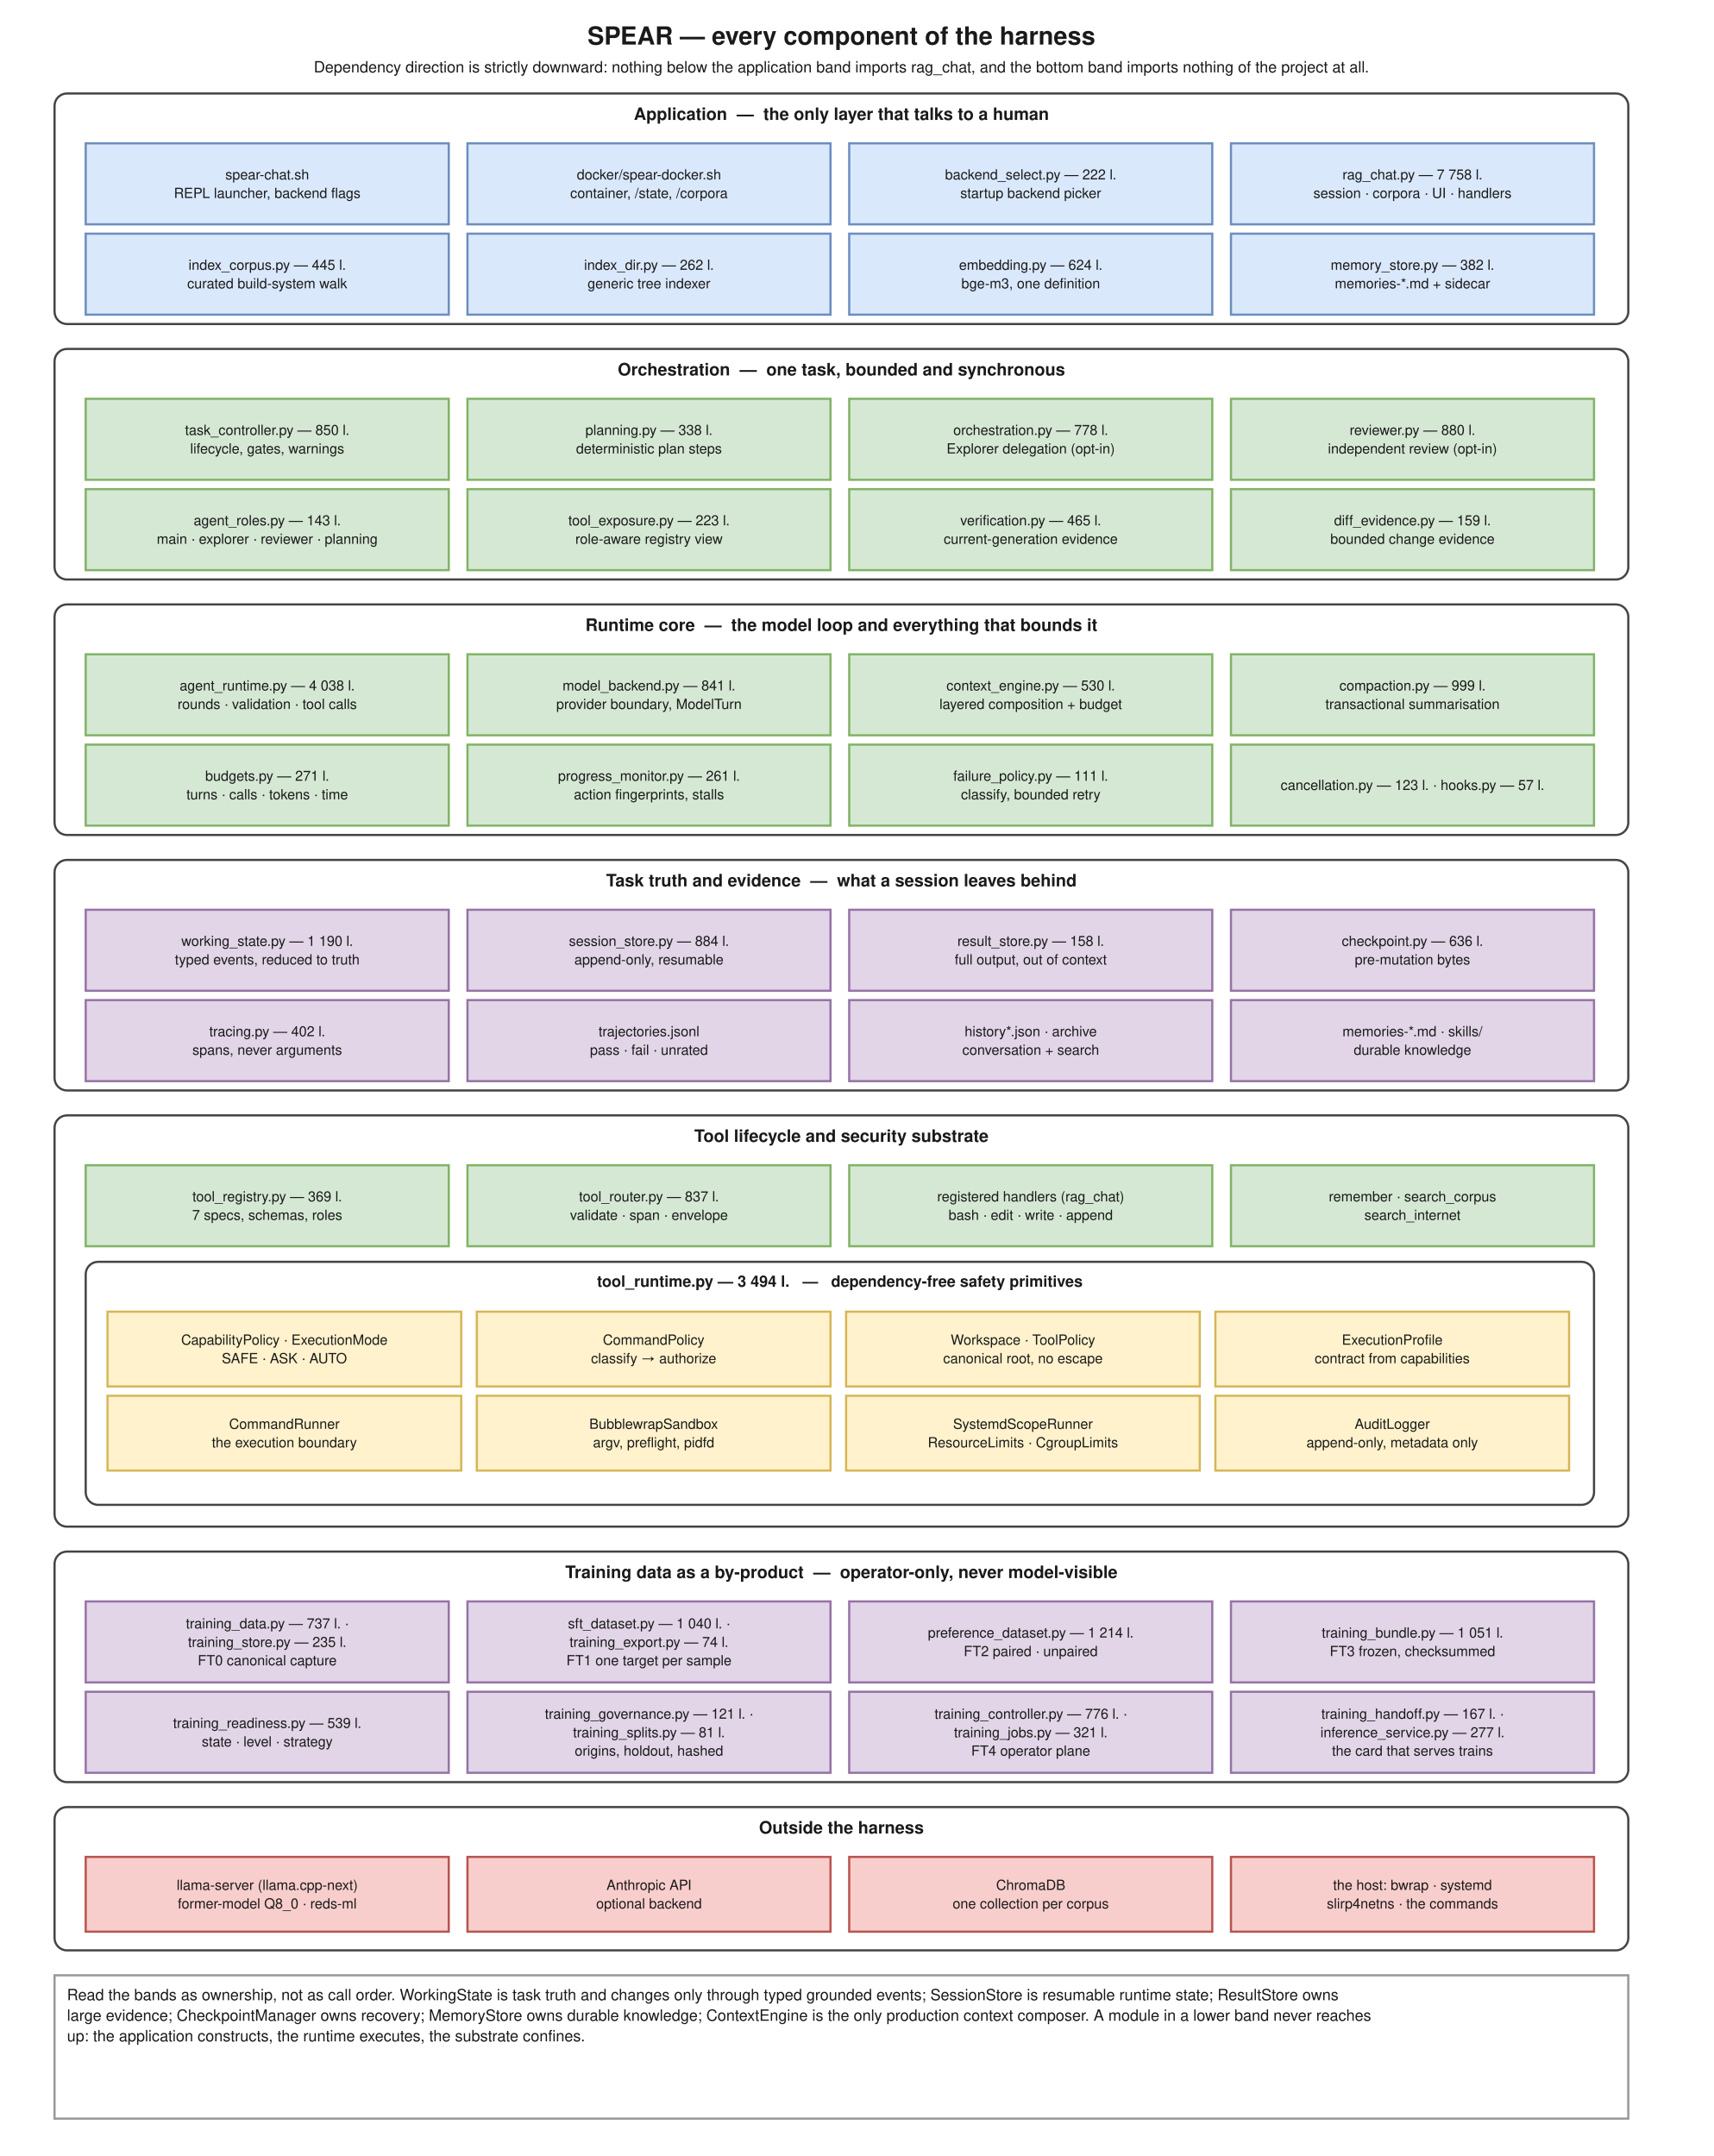
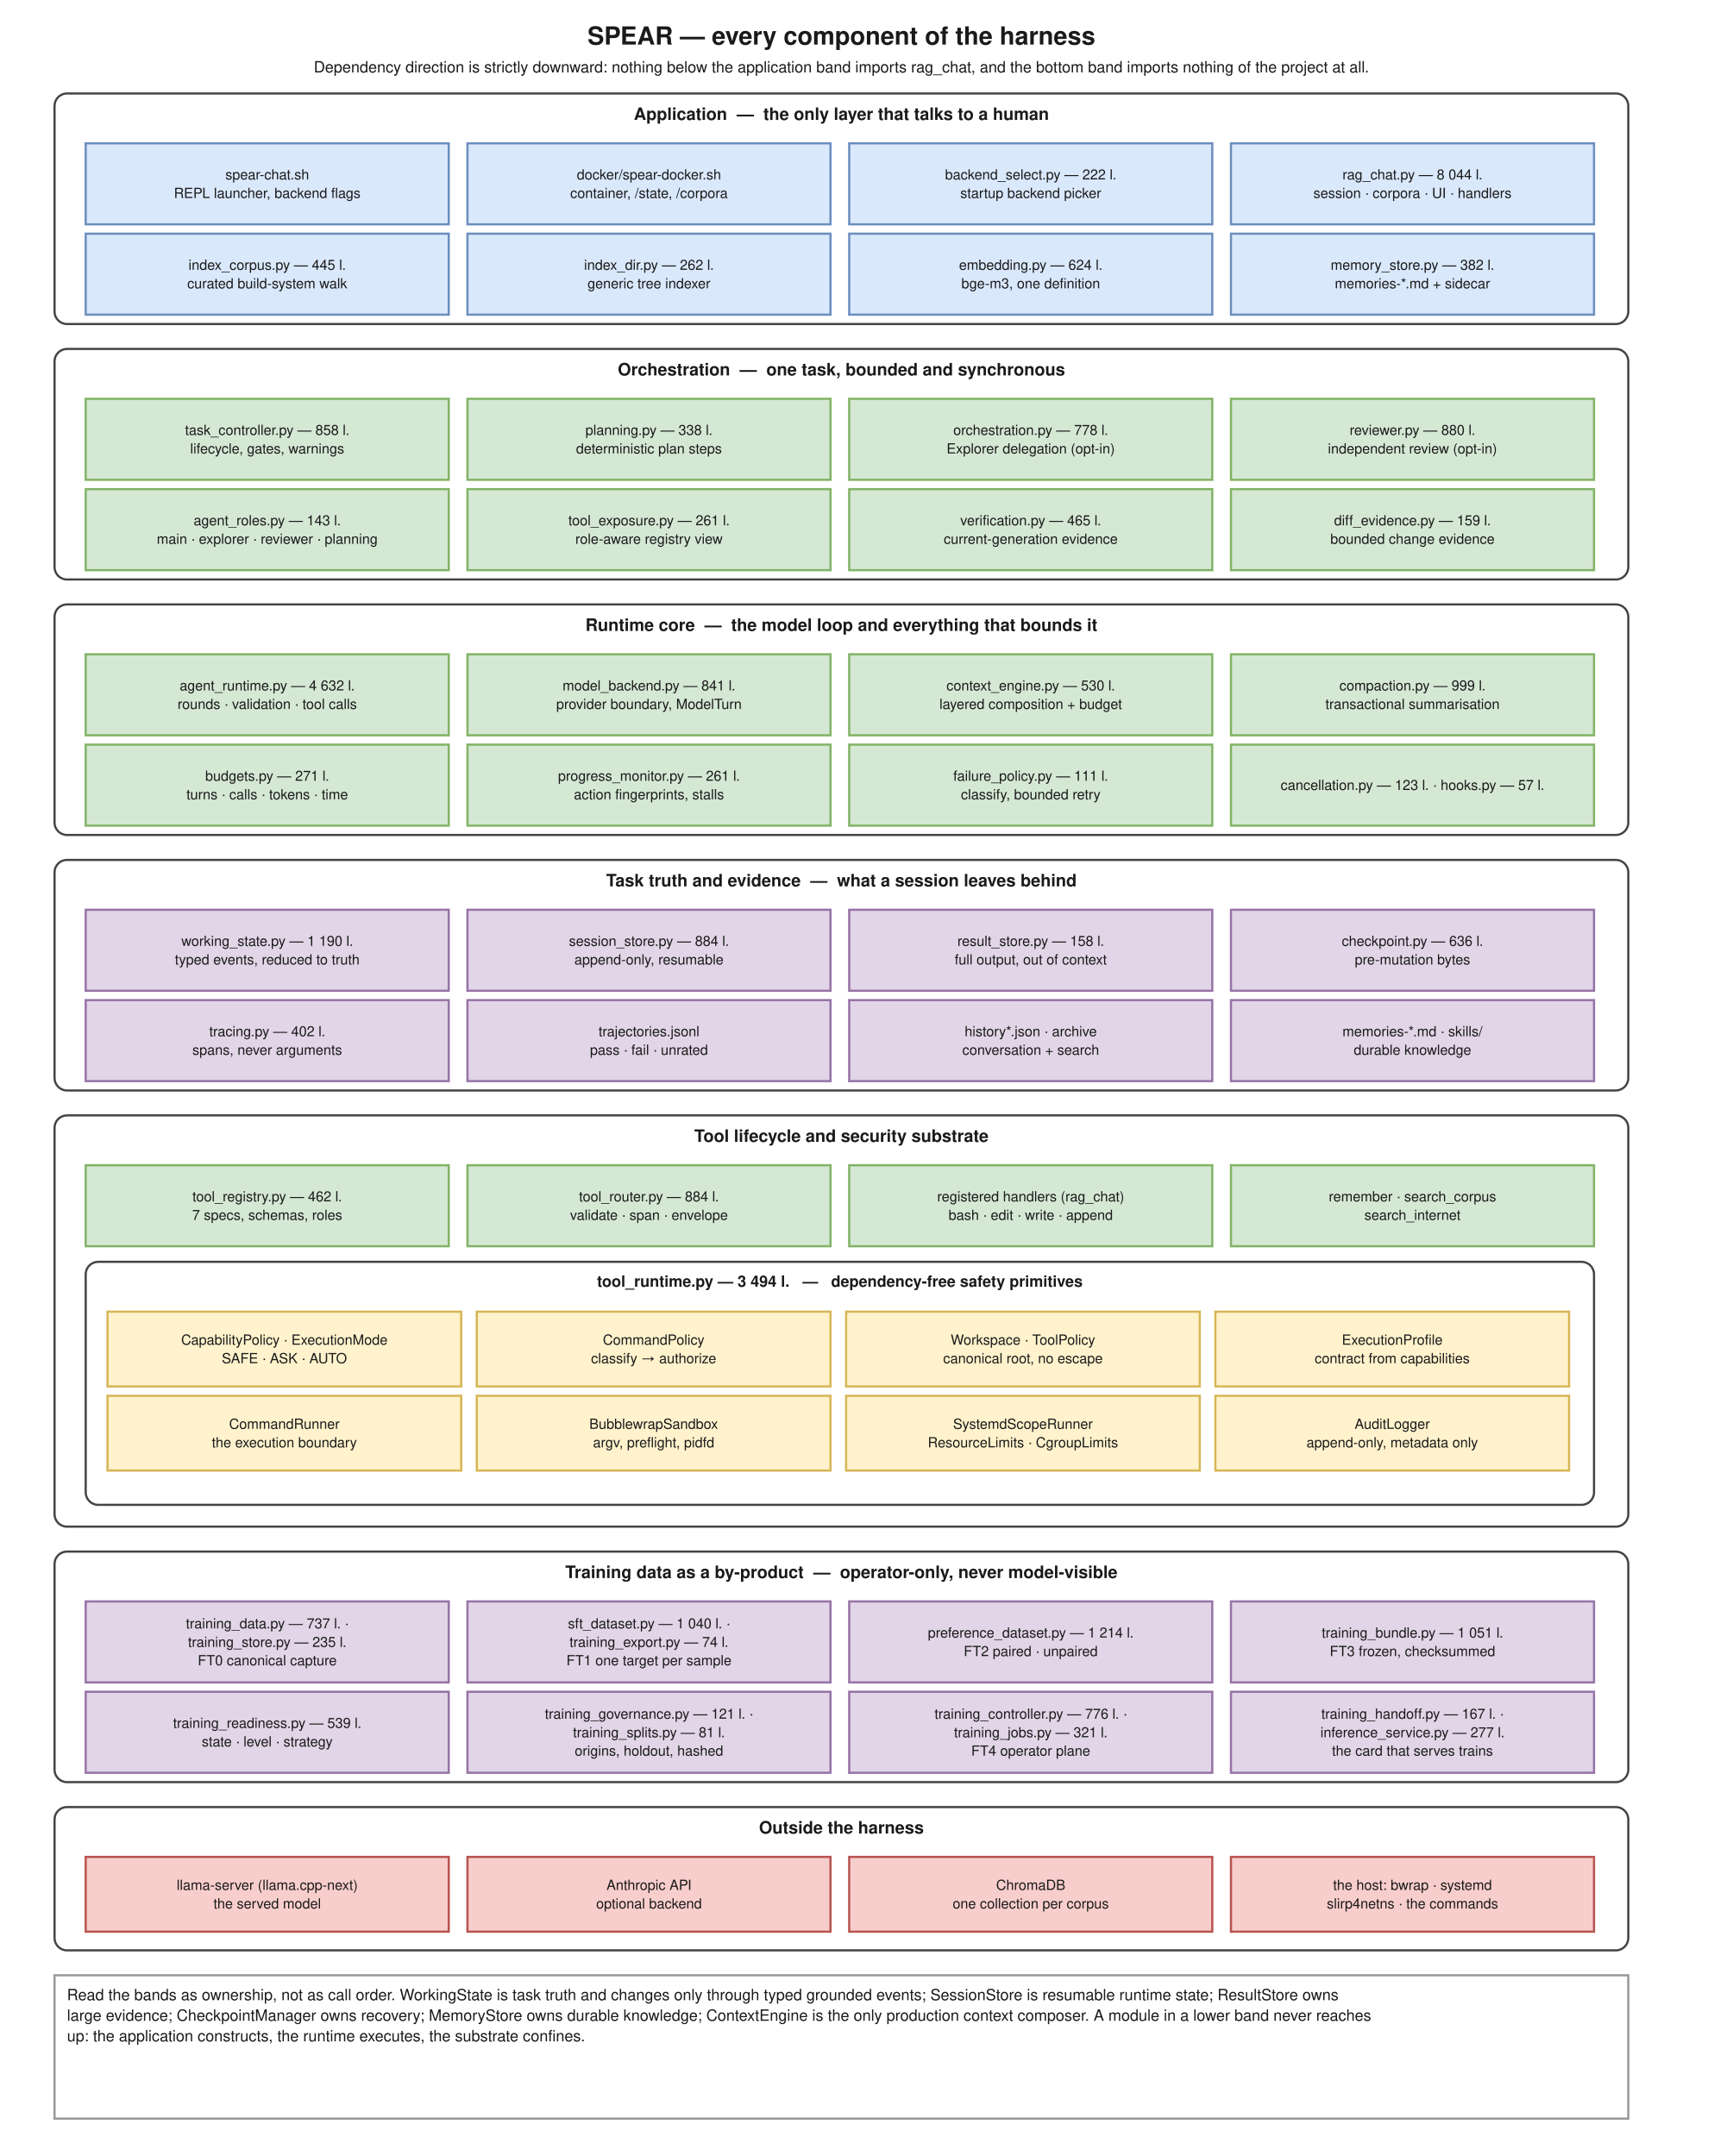
<svg xmlns="http://www.w3.org/2000/svg" viewBox="0 0 1100 1384" width="1100" height="1384" font-family="Helvetica,Arial,sans-serif">
  <defs>
    <marker id="ah" markerWidth="10" markerHeight="8" refX="9" refY="4" orient="auto">
      <path d="M0,0 L10,4 L0,8 z" fill="#444444" />
    </marker>
  </defs>
  <rect width="1100" height="1384" fill="#ffffff" />
  <text x="540.0" y="28.6" font-size="16" text-anchor="middle" xml:space="preserve" fill="#1a1a1a" font-weight="bold">SPEAR — every component of the harness</text>
  <text x="540.0" y="46.5" font-size="10" text-anchor="middle" xml:space="preserve" fill="#1a1a1a">Dependency direction is strictly downward: nothing below the application band imports rag_chat, and the bottom band imports nothing of the project at all.</text>
  <rect x="35" y="60" width="1010" height="148" rx="8" ry="8" fill="none" stroke="#444444" stroke-width="1.4" />
  <text x="540.0" y="77.0" font-size="11" text-anchor="middle" xml:space="preserve" fill="#1a1a1a" font-weight="bold">Application  —  the only layer that talks to a human</text>
  <rect x="55" y="92" width="233" height="52" rx="0" ry="0" fill="#dae8fc" stroke="#6c8ebf" stroke-width="1.4" />
  <text x="171.5" y="115.2" font-size="9" text-anchor="middle" xml:space="preserve" fill="#1a1a1a">spear-chat.sh</text>
  <text x="171.5" y="127.1" font-size="9" text-anchor="middle" xml:space="preserve" fill="#1a1a1a">REPL launcher, backend flags</text>
  <rect x="300" y="92" width="233" height="52" rx="0" ry="0" fill="#dae8fc" stroke="#6c8ebf" stroke-width="1.4" />
  <text x="416.5" y="115.2" font-size="9" text-anchor="middle" xml:space="preserve" fill="#1a1a1a">docker/spear-docker.sh</text>
  <text x="416.5" y="127.1" font-size="9" text-anchor="middle" xml:space="preserve" fill="#1a1a1a">container, /state, /corpora</text>
  <rect x="545" y="92" width="233" height="52" rx="0" ry="0" fill="#dae8fc" stroke="#6c8ebf" stroke-width="1.4" />
  <text x="661.5" y="115.2" font-size="9" text-anchor="middle" xml:space="preserve" fill="#1a1a1a">backend_select.py — 222 l.</text>
  <text x="661.5" y="127.1" font-size="9" text-anchor="middle" xml:space="preserve" fill="#1a1a1a">startup backend picker</text>
  <rect x="790" y="92" width="233" height="52" rx="0" ry="0" fill="#dae8fc" stroke="#6c8ebf" stroke-width="1.4" />
-   <text x="906.5" y="115.2" font-size="9" text-anchor="middle" xml:space="preserve" fill="#1a1a1a">rag_chat.py — 7 758 l.</text>
+   <text x="906.5" y="115.2" font-size="9" text-anchor="middle" xml:space="preserve" fill="#1a1a1a">rag_chat.py — 8 044 l.</text>
  <text x="906.5" y="127.1" font-size="9" text-anchor="middle" xml:space="preserve" fill="#1a1a1a">session · corpora · UI · handlers</text>
  <rect x="55" y="150" width="233" height="52" rx="0" ry="0" fill="#dae8fc" stroke="#6c8ebf" stroke-width="1.4" />
  <text x="171.5" y="173.2" font-size="9" text-anchor="middle" xml:space="preserve" fill="#1a1a1a">index_corpus.py — 445 l.</text>
  <text x="171.5" y="185.1" font-size="9" text-anchor="middle" xml:space="preserve" fill="#1a1a1a">curated build-system walk</text>
  <rect x="300" y="150" width="233" height="52" rx="0" ry="0" fill="#dae8fc" stroke="#6c8ebf" stroke-width="1.4" />
  <text x="416.5" y="173.2" font-size="9" text-anchor="middle" xml:space="preserve" fill="#1a1a1a">index_dir.py — 262 l.</text>
  <text x="416.5" y="185.1" font-size="9" text-anchor="middle" xml:space="preserve" fill="#1a1a1a">generic tree indexer</text>
  <rect x="545" y="150" width="233" height="52" rx="0" ry="0" fill="#dae8fc" stroke="#6c8ebf" stroke-width="1.4" />
  <text x="661.5" y="173.2" font-size="9" text-anchor="middle" xml:space="preserve" fill="#1a1a1a">embedding.py — 624 l.</text>
  <text x="661.5" y="185.1" font-size="9" text-anchor="middle" xml:space="preserve" fill="#1a1a1a">bge-m3, one definition</text>
  <rect x="790" y="150" width="233" height="52" rx="0" ry="0" fill="#dae8fc" stroke="#6c8ebf" stroke-width="1.4" />
  <text x="906.5" y="173.2" font-size="9" text-anchor="middle" xml:space="preserve" fill="#1a1a1a">memory_store.py — 382 l.</text>
  <text x="906.5" y="185.1" font-size="9" text-anchor="middle" xml:space="preserve" fill="#1a1a1a">memories-*.md + sidecar</text>
  <rect x="35" y="224" width="1010" height="148" rx="8" ry="8" fill="none" stroke="#444444" stroke-width="1.4" />
  <text x="540.0" y="241.0" font-size="11" text-anchor="middle" xml:space="preserve" fill="#1a1a1a" font-weight="bold">Orchestration  —  one task, bounded and synchronous</text>
  <rect x="55" y="256" width="233" height="52" rx="0" ry="0" fill="#d5e8d4" stroke="#82b366" stroke-width="1.4" />
-   <text x="171.5" y="279.2" font-size="9" text-anchor="middle" xml:space="preserve" fill="#1a1a1a">task_controller.py — 850 l.</text>
+   <text x="171.5" y="279.2" font-size="9" text-anchor="middle" xml:space="preserve" fill="#1a1a1a">task_controller.py — 858 l.</text>
  <text x="171.5" y="291.1" font-size="9" text-anchor="middle" xml:space="preserve" fill="#1a1a1a">lifecycle, gates, warnings</text>
  <rect x="300" y="256" width="233" height="52" rx="0" ry="0" fill="#d5e8d4" stroke="#82b366" stroke-width="1.4" />
  <text x="416.5" y="279.2" font-size="9" text-anchor="middle" xml:space="preserve" fill="#1a1a1a">planning.py — 338 l.</text>
  <text x="416.5" y="291.1" font-size="9" text-anchor="middle" xml:space="preserve" fill="#1a1a1a">deterministic plan steps</text>
  <rect x="545" y="256" width="233" height="52" rx="0" ry="0" fill="#d5e8d4" stroke="#82b366" stroke-width="1.4" />
  <text x="661.5" y="279.2" font-size="9" text-anchor="middle" xml:space="preserve" fill="#1a1a1a">orchestration.py — 778 l.</text>
  <text x="661.5" y="291.1" font-size="9" text-anchor="middle" xml:space="preserve" fill="#1a1a1a">Explorer delegation (opt-in)</text>
  <rect x="790" y="256" width="233" height="52" rx="0" ry="0" fill="#d5e8d4" stroke="#82b366" stroke-width="1.4" />
  <text x="906.5" y="279.2" font-size="9" text-anchor="middle" xml:space="preserve" fill="#1a1a1a">reviewer.py — 880 l.</text>
  <text x="906.5" y="291.1" font-size="9" text-anchor="middle" xml:space="preserve" fill="#1a1a1a">independent review (opt-in)</text>
  <rect x="55" y="314" width="233" height="52" rx="0" ry="0" fill="#d5e8d4" stroke="#82b366" stroke-width="1.4" />
  <text x="171.5" y="337.2" font-size="9" text-anchor="middle" xml:space="preserve" fill="#1a1a1a">agent_roles.py — 143 l.</text>
  <text x="171.5" y="349.1" font-size="9" text-anchor="middle" xml:space="preserve" fill="#1a1a1a">main · explorer · reviewer · planning</text>
  <rect x="300" y="314" width="233" height="52" rx="0" ry="0" fill="#d5e8d4" stroke="#82b366" stroke-width="1.4" />
-   <text x="416.5" y="337.2" font-size="9" text-anchor="middle" xml:space="preserve" fill="#1a1a1a">tool_exposure.py — 223 l.</text>
+   <text x="416.5" y="337.2" font-size="9" text-anchor="middle" xml:space="preserve" fill="#1a1a1a">tool_exposure.py — 261 l.</text>
  <text x="416.5" y="349.1" font-size="9" text-anchor="middle" xml:space="preserve" fill="#1a1a1a">role-aware registry view</text>
  <rect x="545" y="314" width="233" height="52" rx="0" ry="0" fill="#d5e8d4" stroke="#82b366" stroke-width="1.4" />
  <text x="661.5" y="337.2" font-size="9" text-anchor="middle" xml:space="preserve" fill="#1a1a1a">verification.py — 465 l.</text>
  <text x="661.5" y="349.1" font-size="9" text-anchor="middle" xml:space="preserve" fill="#1a1a1a">current-generation evidence</text>
  <rect x="790" y="314" width="233" height="52" rx="0" ry="0" fill="#d5e8d4" stroke="#82b366" stroke-width="1.4" />
  <text x="906.5" y="337.2" font-size="9" text-anchor="middle" xml:space="preserve" fill="#1a1a1a">diff_evidence.py — 159 l.</text>
  <text x="906.5" y="349.1" font-size="9" text-anchor="middle" xml:space="preserve" fill="#1a1a1a">bounded change evidence</text>
  <rect x="35" y="388" width="1010" height="148" rx="8" ry="8" fill="none" stroke="#444444" stroke-width="1.4" />
  <text x="540.0" y="405.0" font-size="11" text-anchor="middle" xml:space="preserve" fill="#1a1a1a" font-weight="bold">Runtime core  —  the model loop and everything that bounds it</text>
  <rect x="55" y="420" width="233" height="52" rx="0" ry="0" fill="#d5e8d4" stroke="#82b366" stroke-width="1.4" />
-   <text x="171.5" y="443.2" font-size="9" text-anchor="middle" xml:space="preserve" fill="#1a1a1a">agent_runtime.py — 4 038 l.</text>
+   <text x="171.5" y="443.2" font-size="9" text-anchor="middle" xml:space="preserve" fill="#1a1a1a">agent_runtime.py — 4 632 l.</text>
  <text x="171.5" y="455.1" font-size="9" text-anchor="middle" xml:space="preserve" fill="#1a1a1a">rounds · validation · tool calls</text>
  <rect x="300" y="420" width="233" height="52" rx="0" ry="0" fill="#d5e8d4" stroke="#82b366" stroke-width="1.4" />
  <text x="416.5" y="443.2" font-size="9" text-anchor="middle" xml:space="preserve" fill="#1a1a1a">model_backend.py — 841 l.</text>
  <text x="416.5" y="455.1" font-size="9" text-anchor="middle" xml:space="preserve" fill="#1a1a1a">provider boundary, ModelTurn</text>
  <rect x="545" y="420" width="233" height="52" rx="0" ry="0" fill="#d5e8d4" stroke="#82b366" stroke-width="1.4" />
  <text x="661.5" y="443.2" font-size="9" text-anchor="middle" xml:space="preserve" fill="#1a1a1a">context_engine.py — 530 l.</text>
  <text x="661.5" y="455.1" font-size="9" text-anchor="middle" xml:space="preserve" fill="#1a1a1a">layered composition + budget</text>
  <rect x="790" y="420" width="233" height="52" rx="0" ry="0" fill="#d5e8d4" stroke="#82b366" stroke-width="1.4" />
  <text x="906.5" y="443.2" font-size="9" text-anchor="middle" xml:space="preserve" fill="#1a1a1a">compaction.py — 999 l.</text>
  <text x="906.5" y="455.1" font-size="9" text-anchor="middle" xml:space="preserve" fill="#1a1a1a">transactional summarisation</text>
  <rect x="55" y="478" width="233" height="52" rx="0" ry="0" fill="#d5e8d4" stroke="#82b366" stroke-width="1.4" />
  <text x="171.5" y="501.2" font-size="9" text-anchor="middle" xml:space="preserve" fill="#1a1a1a">budgets.py — 271 l.</text>
  <text x="171.5" y="513.1" font-size="9" text-anchor="middle" xml:space="preserve" fill="#1a1a1a">turns · calls · tokens · time</text>
  <rect x="300" y="478" width="233" height="52" rx="0" ry="0" fill="#d5e8d4" stroke="#82b366" stroke-width="1.4" />
  <text x="416.5" y="501.2" font-size="9" text-anchor="middle" xml:space="preserve" fill="#1a1a1a">progress_monitor.py — 261 l.</text>
  <text x="416.5" y="513.1" font-size="9" text-anchor="middle" xml:space="preserve" fill="#1a1a1a">action fingerprints, stalls</text>
  <rect x="545" y="478" width="233" height="52" rx="0" ry="0" fill="#d5e8d4" stroke="#82b366" stroke-width="1.4" />
  <text x="661.5" y="501.2" font-size="9" text-anchor="middle" xml:space="preserve" fill="#1a1a1a">failure_policy.py — 111 l.</text>
  <text x="661.5" y="513.1" font-size="9" text-anchor="middle" xml:space="preserve" fill="#1a1a1a">classify, bounded retry</text>
  <rect x="790" y="478" width="233" height="52" rx="0" ry="0" fill="#d5e8d4" stroke="#82b366" stroke-width="1.4" />
  <text x="906.5" y="507.1" font-size="9" text-anchor="middle" xml:space="preserve" fill="#1a1a1a">cancellation.py — 123 l. · hooks.py — 57 l.</text>
  <rect x="35" y="552" width="1010" height="148" rx="8" ry="8" fill="none" stroke="#444444" stroke-width="1.4" />
  <text x="540.0" y="569.0" font-size="11" text-anchor="middle" xml:space="preserve" fill="#1a1a1a" font-weight="bold">Task truth and evidence  —  what a session leaves behind</text>
  <rect x="55" y="584" width="233" height="52" rx="0" ry="0" fill="#e1d5e7" stroke="#9673a6" stroke-width="1.4" />
  <text x="171.5" y="607.2" font-size="9" text-anchor="middle" xml:space="preserve" fill="#1a1a1a">working_state.py — 1 190 l.</text>
  <text x="171.5" y="619.1" font-size="9" text-anchor="middle" xml:space="preserve" fill="#1a1a1a">typed events, reduced to truth</text>
  <rect x="300" y="584" width="233" height="52" rx="0" ry="0" fill="#e1d5e7" stroke="#9673a6" stroke-width="1.4" />
  <text x="416.5" y="607.2" font-size="9" text-anchor="middle" xml:space="preserve" fill="#1a1a1a">session_store.py — 884 l.</text>
  <text x="416.5" y="619.1" font-size="9" text-anchor="middle" xml:space="preserve" fill="#1a1a1a">append-only, resumable</text>
  <rect x="545" y="584" width="233" height="52" rx="0" ry="0" fill="#e1d5e7" stroke="#9673a6" stroke-width="1.4" />
  <text x="661.5" y="607.2" font-size="9" text-anchor="middle" xml:space="preserve" fill="#1a1a1a">result_store.py — 158 l.</text>
  <text x="661.5" y="619.1" font-size="9" text-anchor="middle" xml:space="preserve" fill="#1a1a1a">full output, out of context</text>
  <rect x="790" y="584" width="233" height="52" rx="0" ry="0" fill="#e1d5e7" stroke="#9673a6" stroke-width="1.4" />
  <text x="906.5" y="607.2" font-size="9" text-anchor="middle" xml:space="preserve" fill="#1a1a1a">checkpoint.py — 636 l.</text>
  <text x="906.5" y="619.1" font-size="9" text-anchor="middle" xml:space="preserve" fill="#1a1a1a">pre-mutation bytes</text>
  <rect x="55" y="642" width="233" height="52" rx="0" ry="0" fill="#e1d5e7" stroke="#9673a6" stroke-width="1.4" />
  <text x="171.5" y="665.2" font-size="9" text-anchor="middle" xml:space="preserve" fill="#1a1a1a">tracing.py — 402 l.</text>
  <text x="171.5" y="677.1" font-size="9" text-anchor="middle" xml:space="preserve" fill="#1a1a1a">spans, never arguments</text>
  <rect x="300" y="642" width="233" height="52" rx="0" ry="0" fill="#e1d5e7" stroke="#9673a6" stroke-width="1.4" />
  <text x="416.5" y="665.2" font-size="9" text-anchor="middle" xml:space="preserve" fill="#1a1a1a">trajectories.jsonl</text>
  <text x="416.5" y="677.1" font-size="9" text-anchor="middle" xml:space="preserve" fill="#1a1a1a">pass · fail · unrated</text>
  <rect x="545" y="642" width="233" height="52" rx="0" ry="0" fill="#e1d5e7" stroke="#9673a6" stroke-width="1.4" />
  <text x="661.5" y="665.2" font-size="9" text-anchor="middle" xml:space="preserve" fill="#1a1a1a">history*.json · archive</text>
  <text x="661.5" y="677.1" font-size="9" text-anchor="middle" xml:space="preserve" fill="#1a1a1a">conversation + search</text>
  <rect x="790" y="642" width="233" height="52" rx="0" ry="0" fill="#e1d5e7" stroke="#9673a6" stroke-width="1.4" />
  <text x="906.5" y="665.2" font-size="9" text-anchor="middle" xml:space="preserve" fill="#1a1a1a">memories-*.md · skills/</text>
  <text x="906.5" y="677.1" font-size="9" text-anchor="middle" xml:space="preserve" fill="#1a1a1a">durable knowledge</text>
  <rect x="35" y="716" width="1010" height="264" rx="8" ry="8" fill="none" stroke="#444444" stroke-width="1.4" />
  <text x="540.0" y="733.0" font-size="11" text-anchor="middle" xml:space="preserve" fill="#1a1a1a" font-weight="bold">Tool lifecycle and security substrate</text>
  <rect x="55" y="748" width="233" height="52" rx="0" ry="0" fill="#d5e8d4" stroke="#82b366" stroke-width="1.4" />
-   <text x="171.5" y="771.2" font-size="9" text-anchor="middle" xml:space="preserve" fill="#1a1a1a">tool_registry.py — 369 l.</text>
+   <text x="171.5" y="771.2" font-size="9" text-anchor="middle" xml:space="preserve" fill="#1a1a1a">tool_registry.py — 462 l.</text>
  <text x="171.5" y="783.1" font-size="9" text-anchor="middle" xml:space="preserve" fill="#1a1a1a">7 specs, schemas, roles</text>
  <rect x="300" y="748" width="233" height="52" rx="0" ry="0" fill="#d5e8d4" stroke="#82b366" stroke-width="1.4" />
-   <text x="416.5" y="771.2" font-size="9" text-anchor="middle" xml:space="preserve" fill="#1a1a1a">tool_router.py — 837 l.</text>
+   <text x="416.5" y="771.2" font-size="9" text-anchor="middle" xml:space="preserve" fill="#1a1a1a">tool_router.py — 884 l.</text>
  <text x="416.5" y="783.1" font-size="9" text-anchor="middle" xml:space="preserve" fill="#1a1a1a">validate · span · envelope</text>
  <rect x="545" y="748" width="233" height="52" rx="0" ry="0" fill="#d5e8d4" stroke="#82b366" stroke-width="1.4" />
  <text x="661.5" y="771.2" font-size="9" text-anchor="middle" xml:space="preserve" fill="#1a1a1a">registered handlers (rag_chat)</text>
  <text x="661.5" y="783.1" font-size="9" text-anchor="middle" xml:space="preserve" fill="#1a1a1a">bash · edit · write · append</text>
  <rect x="790" y="748" width="233" height="52" rx="0" ry="0" fill="#d5e8d4" stroke="#82b366" stroke-width="1.4" />
  <text x="906.5" y="771.2" font-size="9" text-anchor="middle" xml:space="preserve" fill="#1a1a1a">remember · search_corpus</text>
  <text x="906.5" y="783.1" font-size="9" text-anchor="middle" xml:space="preserve" fill="#1a1a1a">search_internet</text>
  <rect x="55" y="810" width="968" height="156" rx="8" ry="8" fill="none" stroke="#444444" stroke-width="1.4" />
  <text x="539.0" y="826.0" font-size="10" text-anchor="middle" xml:space="preserve" fill="#1a1a1a" font-weight="bold">tool_runtime.py — 3 494 l.   —   dependency-free safety primitives</text>
  <rect x="69" y="842" width="227" height="48" rx="0" ry="0" fill="#fff2cc" stroke="#d6b656" stroke-width="1.4" />
  <text x="182.5" y="863.2" font-size="9" text-anchor="middle" xml:space="preserve" fill="#1a1a1a">CapabilityPolicy · ExecutionMode</text>
  <text x="182.5" y="875.1" font-size="9" text-anchor="middle" xml:space="preserve" fill="#1a1a1a">SAFE · ASK · AUTO</text>
  <rect x="306" y="842" width="227" height="48" rx="0" ry="0" fill="#fff2cc" stroke="#d6b656" stroke-width="1.4" />
  <text x="419.5" y="863.2" font-size="9" text-anchor="middle" xml:space="preserve" fill="#1a1a1a">CommandPolicy</text>
  <text x="419.5" y="875.1" font-size="9" text-anchor="middle" xml:space="preserve" fill="#1a1a1a">classify → authorize</text>
  <rect x="543" y="842" width="227" height="48" rx="0" ry="0" fill="#fff2cc" stroke="#d6b656" stroke-width="1.4" />
  <text x="656.5" y="863.2" font-size="9" text-anchor="middle" xml:space="preserve" fill="#1a1a1a">Workspace · ToolPolicy</text>
  <text x="656.5" y="875.1" font-size="9" text-anchor="middle" xml:space="preserve" fill="#1a1a1a">canonical root, no escape</text>
  <rect x="780" y="842" width="227" height="48" rx="0" ry="0" fill="#fff2cc" stroke="#d6b656" stroke-width="1.4" />
  <text x="893.5" y="863.2" font-size="9" text-anchor="middle" xml:space="preserve" fill="#1a1a1a">ExecutionProfile</text>
  <text x="893.5" y="875.1" font-size="9" text-anchor="middle" xml:space="preserve" fill="#1a1a1a">contract from capabilities</text>
  <rect x="69" y="896" width="227" height="48" rx="0" ry="0" fill="#fff2cc" stroke="#d6b656" stroke-width="1.4" />
  <text x="182.5" y="917.2" font-size="9" text-anchor="middle" xml:space="preserve" fill="#1a1a1a">CommandRunner</text>
  <text x="182.5" y="929.1" font-size="9" text-anchor="middle" xml:space="preserve" fill="#1a1a1a">the execution boundary</text>
  <rect x="306" y="896" width="227" height="48" rx="0" ry="0" fill="#fff2cc" stroke="#d6b656" stroke-width="1.4" />
  <text x="419.5" y="917.2" font-size="9" text-anchor="middle" xml:space="preserve" fill="#1a1a1a">BubblewrapSandbox</text>
  <text x="419.5" y="929.1" font-size="9" text-anchor="middle" xml:space="preserve" fill="#1a1a1a">argv, preflight, pidfd</text>
  <rect x="543" y="896" width="227" height="48" rx="0" ry="0" fill="#fff2cc" stroke="#d6b656" stroke-width="1.4" />
  <text x="656.5" y="917.2" font-size="9" text-anchor="middle" xml:space="preserve" fill="#1a1a1a">SystemdScopeRunner</text>
  <text x="656.5" y="929.1" font-size="9" text-anchor="middle" xml:space="preserve" fill="#1a1a1a">ResourceLimits · CgroupLimits</text>
  <rect x="780" y="896" width="227" height="48" rx="0" ry="0" fill="#fff2cc" stroke="#d6b656" stroke-width="1.4" />
  <text x="893.5" y="917.2" font-size="9" text-anchor="middle" xml:space="preserve" fill="#1a1a1a">AuditLogger</text>
  <text x="893.5" y="929.1" font-size="9" text-anchor="middle" xml:space="preserve" fill="#1a1a1a">append-only, metadata only</text>
  <rect x="35" y="996" width="1010" height="148" rx="8" ry="8" fill="none" stroke="#444444" stroke-width="1.4" />
  <text x="540.0" y="1013.0" font-size="11" text-anchor="middle" xml:space="preserve" fill="#1a1a1a" font-weight="bold">Training data as a by-product  —  operator-only, never model-visible</text>
  <rect x="55" y="1028" width="233" height="52" rx="0" ry="0" fill="#e1d5e7" stroke="#9673a6" stroke-width="1.4" />
  <text x="171.5" y="1045.3" font-size="9" text-anchor="middle" xml:space="preserve" fill="#1a1a1a">training_data.py — 737 l. ·</text>
  <text x="171.5" y="1057.2" font-size="9" text-anchor="middle" xml:space="preserve" fill="#1a1a1a">training_store.py — 235 l.</text>
  <text x="171.5" y="1069.0" font-size="9" text-anchor="middle" xml:space="preserve" fill="#1a1a1a">FT0 canonical capture</text>
  <rect x="300" y="1028" width="233" height="52" rx="0" ry="0" fill="#e1d5e7" stroke="#9673a6" stroke-width="1.4" />
  <text x="416.5" y="1045.3" font-size="9" text-anchor="middle" xml:space="preserve" fill="#1a1a1a">sft_dataset.py — 1 040 l. ·</text>
  <text x="416.5" y="1057.2" font-size="9" text-anchor="middle" xml:space="preserve" fill="#1a1a1a">training_export.py — 74 l.</text>
  <text x="416.5" y="1069.0" font-size="9" text-anchor="middle" xml:space="preserve" fill="#1a1a1a">FT1 one target per sample</text>
  <rect x="545" y="1028" width="233" height="52" rx="0" ry="0" fill="#e1d5e7" stroke="#9673a6" stroke-width="1.4" />
  <text x="661.5" y="1051.2" font-size="9" text-anchor="middle" xml:space="preserve" fill="#1a1a1a">preference_dataset.py — 1 214 l.</text>
  <text x="661.5" y="1063.1" font-size="9" text-anchor="middle" xml:space="preserve" fill="#1a1a1a">FT2 paired · unpaired</text>
  <rect x="790" y="1028" width="233" height="52" rx="0" ry="0" fill="#e1d5e7" stroke="#9673a6" stroke-width="1.4" />
  <text x="906.5" y="1051.2" font-size="9" text-anchor="middle" xml:space="preserve" fill="#1a1a1a">training_bundle.py — 1 051 l.</text>
  <text x="906.5" y="1063.1" font-size="9" text-anchor="middle" xml:space="preserve" fill="#1a1a1a">FT3 frozen, checksummed</text>
  <rect x="55" y="1086" width="233" height="52" rx="0" ry="0" fill="#e1d5e7" stroke="#9673a6" stroke-width="1.4" />
  <text x="171.5" y="1109.2" font-size="9" text-anchor="middle" xml:space="preserve" fill="#1a1a1a">training_readiness.py — 539 l.</text>
  <text x="171.5" y="1121.1" font-size="9" text-anchor="middle" xml:space="preserve" fill="#1a1a1a">state · level · strategy</text>
  <rect x="300" y="1086" width="233" height="52" rx="0" ry="0" fill="#e1d5e7" stroke="#9673a6" stroke-width="1.4" />
  <text x="416.5" y="1103.3" font-size="9" text-anchor="middle" xml:space="preserve" fill="#1a1a1a">training_governance.py — 121 l. ·</text>
  <text x="416.5" y="1115.2" font-size="9" text-anchor="middle" xml:space="preserve" fill="#1a1a1a">training_splits.py — 81 l.</text>
  <text x="416.5" y="1127.0" font-size="9" text-anchor="middle" xml:space="preserve" fill="#1a1a1a">origins, holdout, hashed</text>
  <rect x="545" y="1086" width="233" height="52" rx="0" ry="0" fill="#e1d5e7" stroke="#9673a6" stroke-width="1.4" />
  <text x="661.5" y="1103.3" font-size="9" text-anchor="middle" xml:space="preserve" fill="#1a1a1a">training_controller.py — 776 l. ·</text>
  <text x="661.5" y="1115.2" font-size="9" text-anchor="middle" xml:space="preserve" fill="#1a1a1a">training_jobs.py — 321 l.</text>
  <text x="661.5" y="1127.0" font-size="9" text-anchor="middle" xml:space="preserve" fill="#1a1a1a">FT4 operator plane</text>
  <rect x="790" y="1086" width="233" height="52" rx="0" ry="0" fill="#e1d5e7" stroke="#9673a6" stroke-width="1.4" />
  <text x="906.5" y="1103.3" font-size="9" text-anchor="middle" xml:space="preserve" fill="#1a1a1a">training_handoff.py — 167 l. ·</text>
  <text x="906.5" y="1115.2" font-size="9" text-anchor="middle" xml:space="preserve" fill="#1a1a1a">inference_service.py — 277 l.</text>
  <text x="906.5" y="1127.0" font-size="9" text-anchor="middle" xml:space="preserve" fill="#1a1a1a">the card that serves trains</text>
  <rect x="35" y="1160" width="1010" height="92" rx="8" ry="8" fill="none" stroke="#444444" stroke-width="1.4" />
  <text x="540.0" y="1177.0" font-size="11" text-anchor="middle" xml:space="preserve" fill="#1a1a1a" font-weight="bold">Outside the harness</text>
  <rect x="55" y="1192" width="233" height="48" rx="0" ry="0" fill="#f8cecc" stroke="#b85450" stroke-width="1.4" />
  <text x="171.5" y="1213.2" font-size="9" text-anchor="middle" xml:space="preserve" fill="#1a1a1a">llama-server (llama.cpp-next)</text>
-   <text x="171.5" y="1225.1" font-size="9" text-anchor="middle" xml:space="preserve" fill="#1a1a1a">former-model Q8_0 · reds-ml</text>
+   <text x="171.5" y="1225.1" font-size="9" text-anchor="middle" xml:space="preserve" fill="#1a1a1a">the served model</text>
  <rect x="300" y="1192" width="233" height="48" rx="0" ry="0" fill="#f8cecc" stroke="#b85450" stroke-width="1.4" />
  <text x="416.5" y="1213.2" font-size="9" text-anchor="middle" xml:space="preserve" fill="#1a1a1a">Anthropic API</text>
  <text x="416.5" y="1225.1" font-size="9" text-anchor="middle" xml:space="preserve" fill="#1a1a1a">optional backend</text>
  <rect x="545" y="1192" width="233" height="48" rx="0" ry="0" fill="#f8cecc" stroke="#b85450" stroke-width="1.4" />
  <text x="661.5" y="1213.2" font-size="9" text-anchor="middle" xml:space="preserve" fill="#1a1a1a">ChromaDB</text>
  <text x="661.5" y="1225.1" font-size="9" text-anchor="middle" xml:space="preserve" fill="#1a1a1a">one collection per corpus</text>
  <rect x="790" y="1192" width="233" height="48" rx="0" ry="0" fill="#f8cecc" stroke="#b85450" stroke-width="1.4" />
  <text x="906.5" y="1213.2" font-size="9" text-anchor="middle" xml:space="preserve" fill="#1a1a1a">the host: bwrap · systemd</text>
  <text x="906.5" y="1225.1" font-size="9" text-anchor="middle" xml:space="preserve" fill="#1a1a1a">slirp4netns · the commands</text>
  <rect x="35" y="1268" width="1010" height="92" rx="0" ry="0" fill="#ffffff" stroke="#999999" stroke-width="1.4" />
  <text x="43.0" y="1284.0" font-size="10" text-anchor="start" xml:space="preserve" fill="#1a1a1a">Read the bands as ownership, not as call order. WorkingState is task truth and changes only through typed grounded events; SessionStore is resumable runtime state; ResultStore owns</text>
  <text x="43.0" y="1297.2" font-size="10" text-anchor="start" xml:space="preserve" fill="#1a1a1a">large evidence; CheckpointManager owns recovery; MemoryStore owns durable knowledge; ContextEngine is the only production context composer. A module in a lower band never reaches</text>
  <text x="43.0" y="1310.4" font-size="10" text-anchor="start" xml:space="preserve" fill="#1a1a1a">up: the application constructs, the runtime executes, the substrate confines.</text>
</svg>
